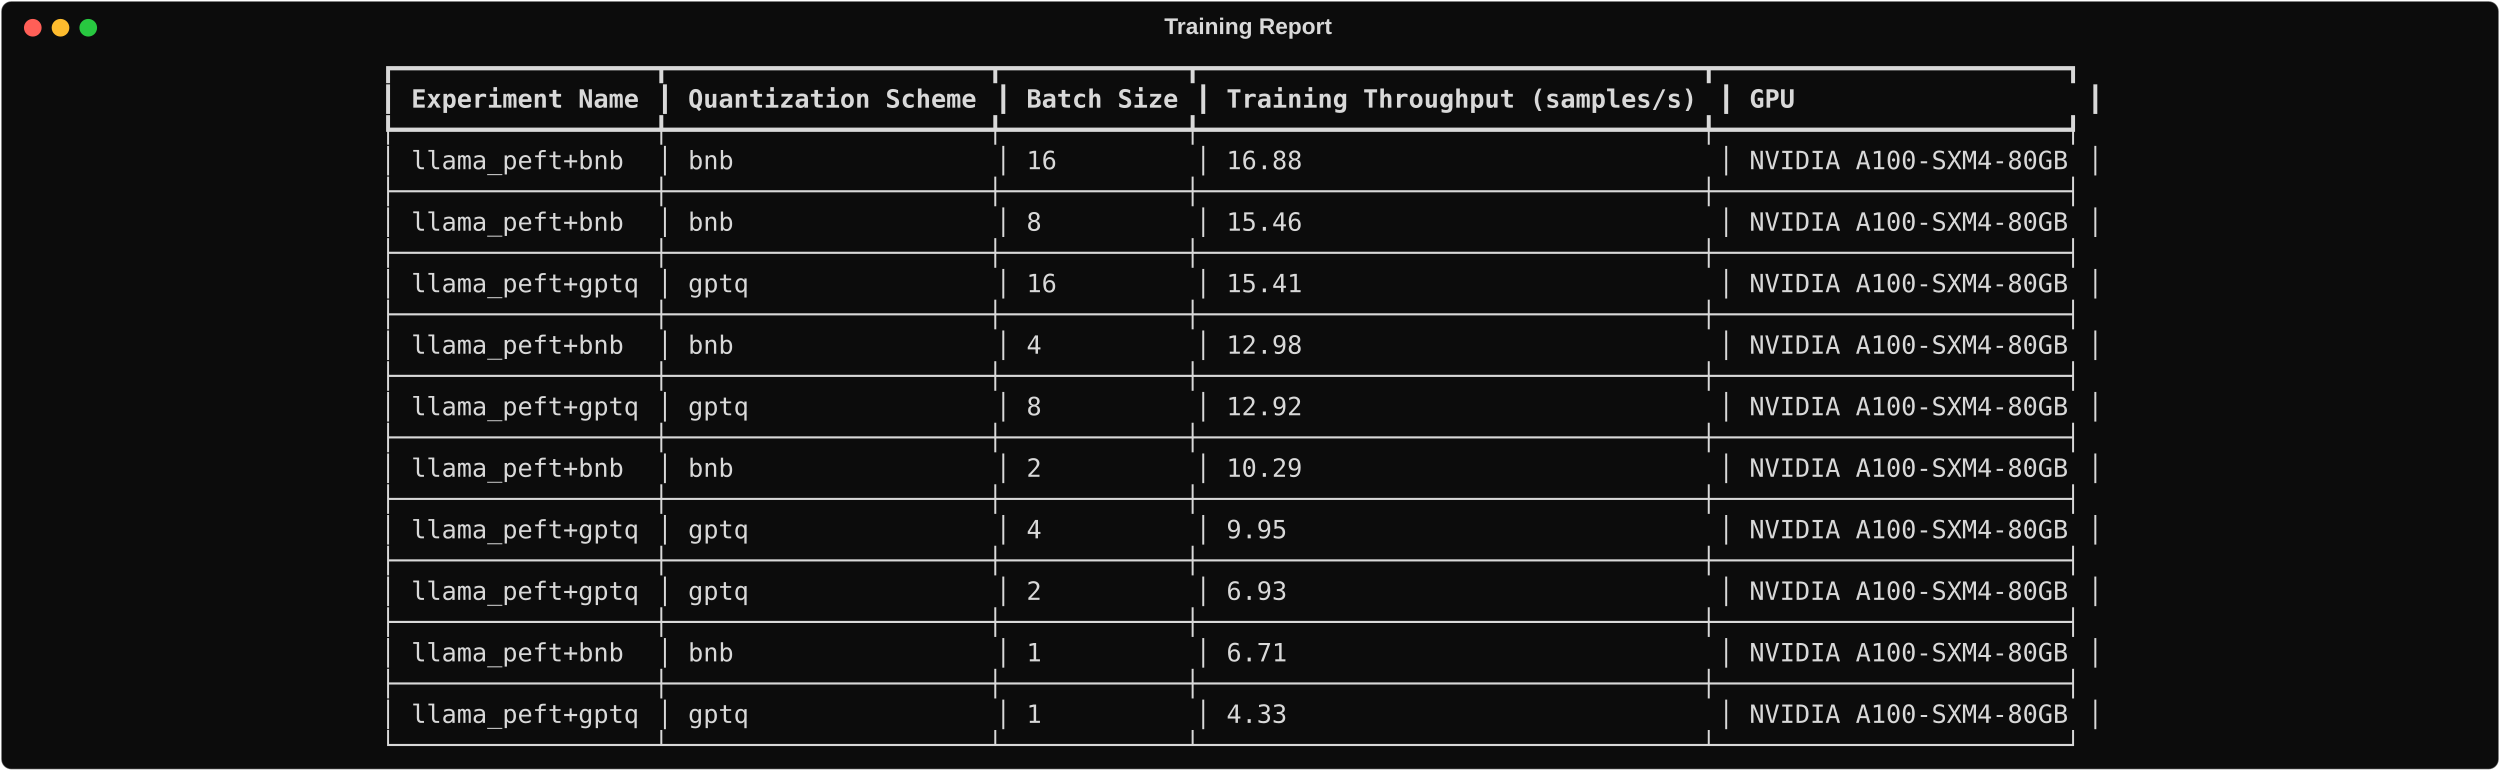
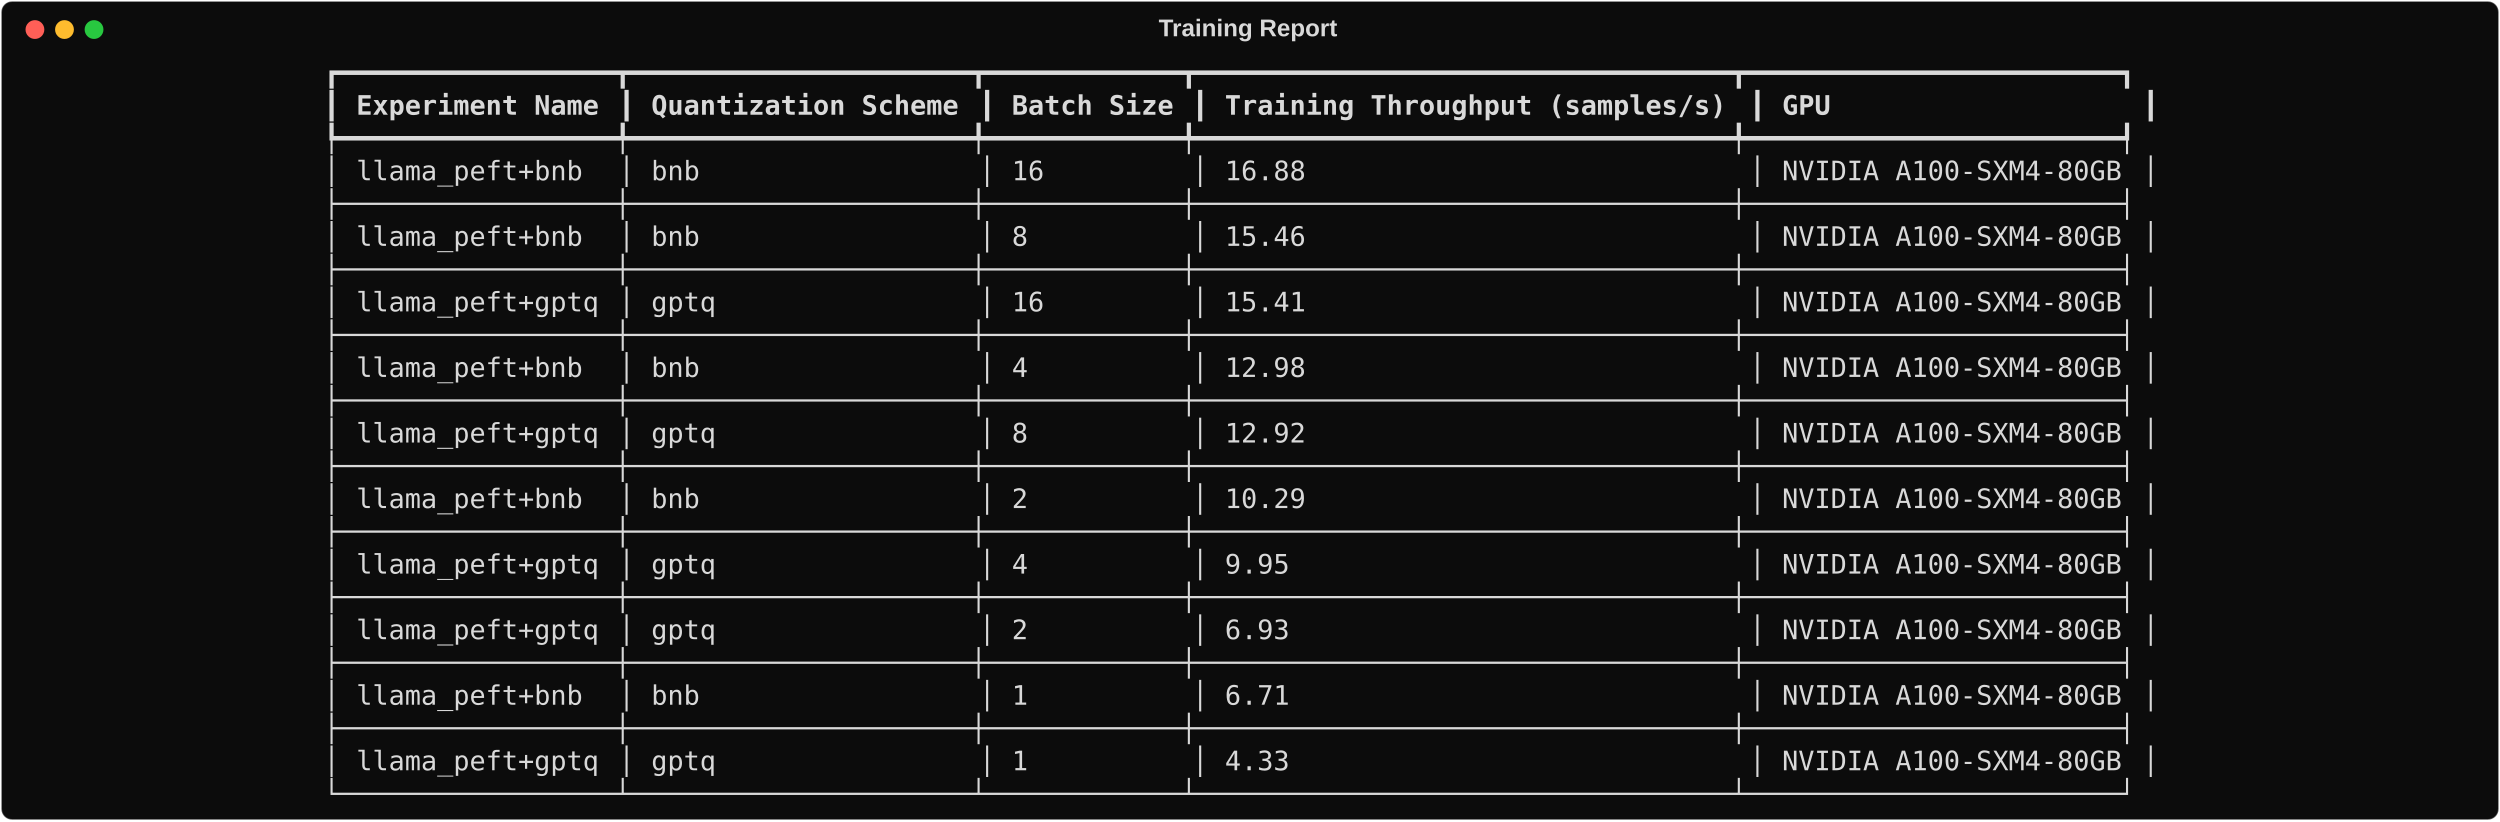
- <svg xmlns="http://www.w3.org/2000/svg" class="rich-terminal" viewBox="0 0 1983 611.2">
+ <svg xmlns="http://www.w3.org/2000/svg" class="rich-terminal" viewBox="0 0 1861 611.2">
  <style>

    @font-face {
        font-family: "Fira Code";
        src: local("FiraCode-Regular"),
                url("https://cdnjs.cloudflare.com/ajax/libs/firacode/6.2.0/woff2/FiraCode-Regular.woff2") format("woff2"),
                url("https://cdnjs.cloudflare.com/ajax/libs/firacode/6.2.0/woff/FiraCode-Regular.woff") format("woff");
        font-style: normal;
        font-weight: 400;
    }
    @font-face {
        font-family: "Fira Code";
        src: local("FiraCode-Bold"),
                url("https://cdnjs.cloudflare.com/ajax/libs/firacode/6.2.0/woff2/FiraCode-Bold.woff2") format("woff2"),
                url("https://cdnjs.cloudflare.com/ajax/libs/firacode/6.2.0/woff/FiraCode-Bold.woff") format("woff");
        font-style: bold;
        font-weight: 700;
    }

-     .terminal-3386892781-matrix {
+     .terminal-901432621-matrix {
        font-family: Fira Code, monospace;
        font-size: 20px;
        line-height: 24.4px;
        font-variant-east-asian: full-width;
    }

-     .terminal-3386892781-title {
+     .terminal-901432621-title {
        font-size: 18px;
        font-weight: bold;
        font-family: arial;
    }

-     .terminal-3386892781-r1 { fill: #d9d9d9 }
- .terminal-3386892781-r2 { fill: #d9d9d9;font-weight: bold }
+     .terminal-901432621-r1 { fill: #d9d9d9 }
+ .terminal-901432621-r2 { fill: #d9d9d9;font-weight: bold }
    </style>
  <defs>
-     <clipPath id="terminal-3386892781-clip-terminal">
-       <rect x="0" y="0" width="1963.2" height="560.2" />
-     </clipPath>
-     <clipPath id="terminal-3386892781-line-0">
-       <rect x="0" y="1.5" width="1964.2" height="24.65" />
-     </clipPath>
-     <clipPath id="terminal-3386892781-line-1">
-       <rect x="0" y="25.9" width="1964.2" height="24.65" />
-     </clipPath>
-     <clipPath id="terminal-3386892781-line-2">
-       <rect x="0" y="50.3" width="1964.2" height="24.65" />
-     </clipPath>
-     <clipPath id="terminal-3386892781-line-3">
-       <rect x="0" y="74.7" width="1964.2" height="24.65" />
-     </clipPath>
-     <clipPath id="terminal-3386892781-line-4">
-       <rect x="0" y="99.1" width="1964.2" height="24.65" />
-     </clipPath>
-     <clipPath id="terminal-3386892781-line-5">
-       <rect x="0" y="123.5" width="1964.2" height="24.65" />
-     </clipPath>
-     <clipPath id="terminal-3386892781-line-6">
-       <rect x="0" y="147.9" width="1964.2" height="24.65" />
-     </clipPath>
-     <clipPath id="terminal-3386892781-line-7">
-       <rect x="0" y="172.3" width="1964.2" height="24.65" />
-     </clipPath>
-     <clipPath id="terminal-3386892781-line-8">
-       <rect x="0" y="196.7" width="1964.2" height="24.65" />
-     </clipPath>
-     <clipPath id="terminal-3386892781-line-9">
-       <rect x="0" y="221.1" width="1964.2" height="24.65" />
-     </clipPath>
-     <clipPath id="terminal-3386892781-line-10">
-       <rect x="0" y="245.5" width="1964.2" height="24.65" />
-     </clipPath>
-     <clipPath id="terminal-3386892781-line-11">
-       <rect x="0" y="269.9" width="1964.2" height="24.65" />
-     </clipPath>
-     <clipPath id="terminal-3386892781-line-12">
-       <rect x="0" y="294.3" width="1964.2" height="24.65" />
-     </clipPath>
-     <clipPath id="terminal-3386892781-line-13">
-       <rect x="0" y="318.7" width="1964.2" height="24.65" />
-     </clipPath>
-     <clipPath id="terminal-3386892781-line-14">
-       <rect x="0" y="343.1" width="1964.2" height="24.65" />
-     </clipPath>
-     <clipPath id="terminal-3386892781-line-15">
-       <rect x="0" y="367.5" width="1964.2" height="24.65" />
-     </clipPath>
-     <clipPath id="terminal-3386892781-line-16">
-       <rect x="0" y="391.9" width="1964.2" height="24.65" />
-     </clipPath>
-     <clipPath id="terminal-3386892781-line-17">
-       <rect x="0" y="416.3" width="1964.2" height="24.65" />
-     </clipPath>
-     <clipPath id="terminal-3386892781-line-18">
-       <rect x="0" y="440.7" width="1964.2" height="24.65" />
-     </clipPath>
-     <clipPath id="terminal-3386892781-line-19">
-       <rect x="0" y="465.1" width="1964.2" height="24.65" />
-     </clipPath>
-     <clipPath id="terminal-3386892781-line-20">
-       <rect x="0" y="489.5" width="1964.2" height="24.65" />
-     </clipPath>
-     <clipPath id="terminal-3386892781-line-21">
-       <rect x="0" y="513.9" width="1964.2" height="24.65" />
+     <clipPath id="terminal-901432621-clip-terminal">
+       <rect x="0" y="0" width="1841.2" height="560.2" />
+     </clipPath>
+     <clipPath id="terminal-901432621-line-0">
+       <rect x="0" y="1.5" width="1842.2" height="24.65" />
+     </clipPath>
+     <clipPath id="terminal-901432621-line-1">
+       <rect x="0" y="25.9" width="1842.2" height="24.65" />
+     </clipPath>
+     <clipPath id="terminal-901432621-line-2">
+       <rect x="0" y="50.3" width="1842.2" height="24.65" />
+     </clipPath>
+     <clipPath id="terminal-901432621-line-3">
+       <rect x="0" y="74.7" width="1842.2" height="24.65" />
+     </clipPath>
+     <clipPath id="terminal-901432621-line-4">
+       <rect x="0" y="99.1" width="1842.2" height="24.65" />
+     </clipPath>
+     <clipPath id="terminal-901432621-line-5">
+       <rect x="0" y="123.5" width="1842.2" height="24.65" />
+     </clipPath>
+     <clipPath id="terminal-901432621-line-6">
+       <rect x="0" y="147.9" width="1842.2" height="24.65" />
+     </clipPath>
+     <clipPath id="terminal-901432621-line-7">
+       <rect x="0" y="172.3" width="1842.2" height="24.65" />
+     </clipPath>
+     <clipPath id="terminal-901432621-line-8">
+       <rect x="0" y="196.7" width="1842.2" height="24.65" />
+     </clipPath>
+     <clipPath id="terminal-901432621-line-9">
+       <rect x="0" y="221.1" width="1842.2" height="24.65" />
+     </clipPath>
+     <clipPath id="terminal-901432621-line-10">
+       <rect x="0" y="245.5" width="1842.2" height="24.65" />
+     </clipPath>
+     <clipPath id="terminal-901432621-line-11">
+       <rect x="0" y="269.9" width="1842.2" height="24.65" />
+     </clipPath>
+     <clipPath id="terminal-901432621-line-12">
+       <rect x="0" y="294.3" width="1842.2" height="24.65" />
+     </clipPath>
+     <clipPath id="terminal-901432621-line-13">
+       <rect x="0" y="318.7" width="1842.2" height="24.65" />
+     </clipPath>
+     <clipPath id="terminal-901432621-line-14">
+       <rect x="0" y="343.1" width="1842.2" height="24.65" />
+     </clipPath>
+     <clipPath id="terminal-901432621-line-15">
+       <rect x="0" y="367.5" width="1842.2" height="24.65" />
+     </clipPath>
+     <clipPath id="terminal-901432621-line-16">
+       <rect x="0" y="391.9" width="1842.2" height="24.65" />
+     </clipPath>
+     <clipPath id="terminal-901432621-line-17">
+       <rect x="0" y="416.3" width="1842.2" height="24.65" />
+     </clipPath>
+     <clipPath id="terminal-901432621-line-18">
+       <rect x="0" y="440.7" width="1842.2" height="24.65" />
+     </clipPath>
+     <clipPath id="terminal-901432621-line-19">
+       <rect x="0" y="465.1" width="1842.2" height="24.65" />
+     </clipPath>
+     <clipPath id="terminal-901432621-line-20">
+       <rect x="0" y="489.5" width="1842.2" height="24.65" />
+     </clipPath>
+     <clipPath id="terminal-901432621-line-21">
+       <rect x="0" y="513.9" width="1842.2" height="24.65" />
    </clipPath>
  </defs>
-   <rect fill="#0c0c0c" stroke="rgba(255,255,255,0.35)" stroke-width="1" x="1" y="1" width="1981" height="609.2" rx="8" />
-   <text class="terminal-3386892781-title" fill="#d9d9d9" text-anchor="middle" x="990" y="27">Training Report</text>
+   <rect fill="#0c0c0c" stroke="rgba(255,255,255,0.35)" stroke-width="1" x="1" y="1" width="1859" height="609.2" rx="8" />
+   <text class="terminal-901432621-title" fill="#d9d9d9" text-anchor="middle" x="929" y="27">Training Report</text>
  <g transform="translate(26,22)">
    <circle cx="0" cy="0" r="7" fill="#ff5f57" />
    <circle cx="22" cy="0" r="7" fill="#febc2e" />
    <circle cx="44" cy="0" r="7" fill="#28c840" />
  </g>
-   <g transform="translate(9, 41)" clip-path="url(#terminal-3386892781-clip-terminal)">
-     <g class="terminal-3386892781-matrix">
-       <text class="terminal-3386892781-r1" x="292.8" y="20" textLength="1366.4" clip-path="url(#terminal-3386892781-line-0)">┏━━━━━━━━━━━━━━━━━┳━━━━━━━━━━━━━━━━━━━━━┳━━━━━━━━━━━━┳━━━━━━━━━━━━━━━━━━━━━━━━━━━━━━━━━┳━━━━━━━━━━━━━━━━━━━━━━━┓</text>
-       <text class="terminal-3386892781-r1" x="1964.2" y="20" textLength="12.2" clip-path="url(#terminal-3386892781-line-0)">
- </text>
-       <text class="terminal-3386892781-r1" x="292.8" y="44.4" textLength="12.2" clip-path="url(#terminal-3386892781-line-1)">┃</text>
-       <text class="terminal-3386892781-r2" x="317.2" y="44.4" textLength="183" clip-path="url(#terminal-3386892781-line-1)">Experiment Name</text>
-       <text class="terminal-3386892781-r1" x="512.4" y="44.4" textLength="12.2" clip-path="url(#terminal-3386892781-line-1)">┃</text>
-       <text class="terminal-3386892781-r2" x="536.8" y="44.4" textLength="231.8" clip-path="url(#terminal-3386892781-line-1)">Quantization Scheme</text>
-       <text class="terminal-3386892781-r1" x="780.8" y="44.4" textLength="12.2" clip-path="url(#terminal-3386892781-line-1)">┃</text>
-       <text class="terminal-3386892781-r2" x="805.2" y="44.4" textLength="122" clip-path="url(#terminal-3386892781-line-1)">Batch Size</text>
-       <text class="terminal-3386892781-r1" x="939.4" y="44.4" textLength="12.2" clip-path="url(#terminal-3386892781-line-1)">┃</text>
-       <text class="terminal-3386892781-r2" x="963.8" y="44.4" textLength="378.2" clip-path="url(#terminal-3386892781-line-1)">Training Throughput (samples/s)</text>
-       <text class="terminal-3386892781-r1" x="1354.2" y="44.4" textLength="12.2" clip-path="url(#terminal-3386892781-line-1)">┃</text>
-       <text class="terminal-3386892781-r2" x="1378.6" y="44.4" textLength="256.2" clip-path="url(#terminal-3386892781-line-1)">                  GPU</text>
-       <text class="terminal-3386892781-r1" x="1647" y="44.4" textLength="12.2" clip-path="url(#terminal-3386892781-line-1)">┃</text>
-       <text class="terminal-3386892781-r1" x="1964.2" y="44.4" textLength="12.2" clip-path="url(#terminal-3386892781-line-1)">
- </text>
-       <text class="terminal-3386892781-r1" x="292.8" y="68.8" textLength="1366.4" clip-path="url(#terminal-3386892781-line-2)">┡━━━━━━━━━━━━━━━━━╇━━━━━━━━━━━━━━━━━━━━━╇━━━━━━━━━━━━╇━━━━━━━━━━━━━━━━━━━━━━━━━━━━━━━━━╇━━━━━━━━━━━━━━━━━━━━━━━┩</text>
-       <text class="terminal-3386892781-r1" x="1964.2" y="68.8" textLength="12.2" clip-path="url(#terminal-3386892781-line-2)">
- </text>
-       <text class="terminal-3386892781-r1" x="292.8" y="93.2" textLength="12.2" clip-path="url(#terminal-3386892781-line-3)">│</text>
-       <text class="terminal-3386892781-r1" x="317.2" y="93.2" textLength="183" clip-path="url(#terminal-3386892781-line-3)">llama_peft+bnb </text>
-       <text class="terminal-3386892781-r1" x="512.4" y="93.2" textLength="12.2" clip-path="url(#terminal-3386892781-line-3)">│</text>
-       <text class="terminal-3386892781-r1" x="536.8" y="93.2" textLength="231.8" clip-path="url(#terminal-3386892781-line-3)">                bnb</text>
-       <text class="terminal-3386892781-r1" x="780.8" y="93.2" textLength="12.2" clip-path="url(#terminal-3386892781-line-3)">│</text>
-       <text class="terminal-3386892781-r1" x="805.2" y="93.2" textLength="122" clip-path="url(#terminal-3386892781-line-3)">        16</text>
-       <text class="terminal-3386892781-r1" x="939.4" y="93.2" textLength="12.2" clip-path="url(#terminal-3386892781-line-3)">│</text>
-       <text class="terminal-3386892781-r1" x="963.8" y="93.2" textLength="378.2" clip-path="url(#terminal-3386892781-line-3)">                          16.88</text>
-       <text class="terminal-3386892781-r1" x="1354.2" y="93.2" textLength="12.2" clip-path="url(#terminal-3386892781-line-3)">│</text>
-       <text class="terminal-3386892781-r1" x="1378.6" y="93.2" textLength="256.2" clip-path="url(#terminal-3386892781-line-3)">NVIDIA A100-SXM4-80GB</text>
-       <text class="terminal-3386892781-r1" x="1647" y="93.2" textLength="12.2" clip-path="url(#terminal-3386892781-line-3)">│</text>
-       <text class="terminal-3386892781-r1" x="1964.2" y="93.2" textLength="12.2" clip-path="url(#terminal-3386892781-line-3)">
- </text>
-       <text class="terminal-3386892781-r1" x="292.8" y="117.6" textLength="1366.4" clip-path="url(#terminal-3386892781-line-4)">├─────────────────┼─────────────────────┼────────────┼─────────────────────────────────┼───────────────────────┤</text>
-       <text class="terminal-3386892781-r1" x="1964.2" y="117.6" textLength="12.2" clip-path="url(#terminal-3386892781-line-4)">
- </text>
-       <text class="terminal-3386892781-r1" x="292.8" y="142" textLength="12.2" clip-path="url(#terminal-3386892781-line-5)">│</text>
-       <text class="terminal-3386892781-r1" x="317.2" y="142" textLength="183" clip-path="url(#terminal-3386892781-line-5)">llama_peft+bnb </text>
-       <text class="terminal-3386892781-r1" x="512.4" y="142" textLength="12.2" clip-path="url(#terminal-3386892781-line-5)">│</text>
-       <text class="terminal-3386892781-r1" x="536.8" y="142" textLength="231.8" clip-path="url(#terminal-3386892781-line-5)">                bnb</text>
-       <text class="terminal-3386892781-r1" x="780.8" y="142" textLength="12.2" clip-path="url(#terminal-3386892781-line-5)">│</text>
-       <text class="terminal-3386892781-r1" x="805.2" y="142" textLength="122" clip-path="url(#terminal-3386892781-line-5)">         8</text>
-       <text class="terminal-3386892781-r1" x="939.4" y="142" textLength="12.2" clip-path="url(#terminal-3386892781-line-5)">│</text>
-       <text class="terminal-3386892781-r1" x="963.8" y="142" textLength="378.2" clip-path="url(#terminal-3386892781-line-5)">                          15.46</text>
-       <text class="terminal-3386892781-r1" x="1354.2" y="142" textLength="12.2" clip-path="url(#terminal-3386892781-line-5)">│</text>
-       <text class="terminal-3386892781-r1" x="1378.6" y="142" textLength="256.2" clip-path="url(#terminal-3386892781-line-5)">NVIDIA A100-SXM4-80GB</text>
-       <text class="terminal-3386892781-r1" x="1647" y="142" textLength="12.2" clip-path="url(#terminal-3386892781-line-5)">│</text>
-       <text class="terminal-3386892781-r1" x="1964.2" y="142" textLength="12.2" clip-path="url(#terminal-3386892781-line-5)">
- </text>
-       <text class="terminal-3386892781-r1" x="292.8" y="166.4" textLength="1366.4" clip-path="url(#terminal-3386892781-line-6)">├─────────────────┼─────────────────────┼────────────┼─────────────────────────────────┼───────────────────────┤</text>
-       <text class="terminal-3386892781-r1" x="1964.2" y="166.4" textLength="12.2" clip-path="url(#terminal-3386892781-line-6)">
- </text>
-       <text class="terminal-3386892781-r1" x="292.8" y="190.8" textLength="12.2" clip-path="url(#terminal-3386892781-line-7)">│</text>
-       <text class="terminal-3386892781-r1" x="317.2" y="190.8" textLength="183" clip-path="url(#terminal-3386892781-line-7)">llama_peft+gptq</text>
-       <text class="terminal-3386892781-r1" x="512.4" y="190.8" textLength="12.2" clip-path="url(#terminal-3386892781-line-7)">│</text>
-       <text class="terminal-3386892781-r1" x="536.8" y="190.8" textLength="231.8" clip-path="url(#terminal-3386892781-line-7)">               gptq</text>
-       <text class="terminal-3386892781-r1" x="780.8" y="190.8" textLength="12.2" clip-path="url(#terminal-3386892781-line-7)">│</text>
-       <text class="terminal-3386892781-r1" x="805.2" y="190.8" textLength="122" clip-path="url(#terminal-3386892781-line-7)">        16</text>
-       <text class="terminal-3386892781-r1" x="939.4" y="190.8" textLength="12.2" clip-path="url(#terminal-3386892781-line-7)">│</text>
-       <text class="terminal-3386892781-r1" x="963.8" y="190.8" textLength="378.2" clip-path="url(#terminal-3386892781-line-7)">                          15.41</text>
-       <text class="terminal-3386892781-r1" x="1354.2" y="190.8" textLength="12.2" clip-path="url(#terminal-3386892781-line-7)">│</text>
-       <text class="terminal-3386892781-r1" x="1378.6" y="190.8" textLength="256.2" clip-path="url(#terminal-3386892781-line-7)">NVIDIA A100-SXM4-80GB</text>
-       <text class="terminal-3386892781-r1" x="1647" y="190.8" textLength="12.2" clip-path="url(#terminal-3386892781-line-7)">│</text>
-       <text class="terminal-3386892781-r1" x="1964.2" y="190.8" textLength="12.2" clip-path="url(#terminal-3386892781-line-7)">
- </text>
-       <text class="terminal-3386892781-r1" x="292.8" y="215.2" textLength="1366.4" clip-path="url(#terminal-3386892781-line-8)">├─────────────────┼─────────────────────┼────────────┼─────────────────────────────────┼───────────────────────┤</text>
-       <text class="terminal-3386892781-r1" x="1964.2" y="215.2" textLength="12.2" clip-path="url(#terminal-3386892781-line-8)">
- </text>
-       <text class="terminal-3386892781-r1" x="292.8" y="239.6" textLength="12.2" clip-path="url(#terminal-3386892781-line-9)">│</text>
-       <text class="terminal-3386892781-r1" x="317.2" y="239.6" textLength="183" clip-path="url(#terminal-3386892781-line-9)">llama_peft+bnb </text>
-       <text class="terminal-3386892781-r1" x="512.4" y="239.6" textLength="12.2" clip-path="url(#terminal-3386892781-line-9)">│</text>
-       <text class="terminal-3386892781-r1" x="536.8" y="239.6" textLength="231.8" clip-path="url(#terminal-3386892781-line-9)">                bnb</text>
-       <text class="terminal-3386892781-r1" x="780.8" y="239.6" textLength="12.2" clip-path="url(#terminal-3386892781-line-9)">│</text>
-       <text class="terminal-3386892781-r1" x="805.2" y="239.6" textLength="122" clip-path="url(#terminal-3386892781-line-9)">         4</text>
-       <text class="terminal-3386892781-r1" x="939.4" y="239.6" textLength="12.2" clip-path="url(#terminal-3386892781-line-9)">│</text>
-       <text class="terminal-3386892781-r1" x="963.8" y="239.6" textLength="378.2" clip-path="url(#terminal-3386892781-line-9)">                          12.98</text>
-       <text class="terminal-3386892781-r1" x="1354.2" y="239.6" textLength="12.2" clip-path="url(#terminal-3386892781-line-9)">│</text>
-       <text class="terminal-3386892781-r1" x="1378.6" y="239.6" textLength="256.2" clip-path="url(#terminal-3386892781-line-9)">NVIDIA A100-SXM4-80GB</text>
-       <text class="terminal-3386892781-r1" x="1647" y="239.6" textLength="12.2" clip-path="url(#terminal-3386892781-line-9)">│</text>
-       <text class="terminal-3386892781-r1" x="1964.2" y="239.6" textLength="12.2" clip-path="url(#terminal-3386892781-line-9)">
- </text>
-       <text class="terminal-3386892781-r1" x="292.8" y="264" textLength="1366.4" clip-path="url(#terminal-3386892781-line-10)">├─────────────────┼─────────────────────┼────────────┼─────────────────────────────────┼───────────────────────┤</text>
-       <text class="terminal-3386892781-r1" x="1964.2" y="264" textLength="12.2" clip-path="url(#terminal-3386892781-line-10)">
- </text>
-       <text class="terminal-3386892781-r1" x="292.8" y="288.4" textLength="12.2" clip-path="url(#terminal-3386892781-line-11)">│</text>
-       <text class="terminal-3386892781-r1" x="317.2" y="288.4" textLength="183" clip-path="url(#terminal-3386892781-line-11)">llama_peft+gptq</text>
-       <text class="terminal-3386892781-r1" x="512.4" y="288.4" textLength="12.2" clip-path="url(#terminal-3386892781-line-11)">│</text>
-       <text class="terminal-3386892781-r1" x="536.8" y="288.4" textLength="231.8" clip-path="url(#terminal-3386892781-line-11)">               gptq</text>
-       <text class="terminal-3386892781-r1" x="780.8" y="288.4" textLength="12.2" clip-path="url(#terminal-3386892781-line-11)">│</text>
-       <text class="terminal-3386892781-r1" x="805.2" y="288.4" textLength="122" clip-path="url(#terminal-3386892781-line-11)">         8</text>
-       <text class="terminal-3386892781-r1" x="939.4" y="288.4" textLength="12.2" clip-path="url(#terminal-3386892781-line-11)">│</text>
-       <text class="terminal-3386892781-r1" x="963.8" y="288.4" textLength="378.2" clip-path="url(#terminal-3386892781-line-11)">                          12.92</text>
-       <text class="terminal-3386892781-r1" x="1354.2" y="288.4" textLength="12.2" clip-path="url(#terminal-3386892781-line-11)">│</text>
-       <text class="terminal-3386892781-r1" x="1378.6" y="288.4" textLength="256.2" clip-path="url(#terminal-3386892781-line-11)">NVIDIA A100-SXM4-80GB</text>
-       <text class="terminal-3386892781-r1" x="1647" y="288.4" textLength="12.2" clip-path="url(#terminal-3386892781-line-11)">│</text>
-       <text class="terminal-3386892781-r1" x="1964.2" y="288.4" textLength="12.2" clip-path="url(#terminal-3386892781-line-11)">
- </text>
-       <text class="terminal-3386892781-r1" x="292.8" y="312.8" textLength="1366.4" clip-path="url(#terminal-3386892781-line-12)">├─────────────────┼─────────────────────┼────────────┼─────────────────────────────────┼───────────────────────┤</text>
-       <text class="terminal-3386892781-r1" x="1964.2" y="312.8" textLength="12.2" clip-path="url(#terminal-3386892781-line-12)">
- </text>
-       <text class="terminal-3386892781-r1" x="292.8" y="337.2" textLength="12.2" clip-path="url(#terminal-3386892781-line-13)">│</text>
-       <text class="terminal-3386892781-r1" x="317.2" y="337.2" textLength="183" clip-path="url(#terminal-3386892781-line-13)">llama_peft+bnb </text>
-       <text class="terminal-3386892781-r1" x="512.4" y="337.2" textLength="12.2" clip-path="url(#terminal-3386892781-line-13)">│</text>
-       <text class="terminal-3386892781-r1" x="536.8" y="337.2" textLength="231.8" clip-path="url(#terminal-3386892781-line-13)">                bnb</text>
-       <text class="terminal-3386892781-r1" x="780.8" y="337.2" textLength="12.2" clip-path="url(#terminal-3386892781-line-13)">│</text>
-       <text class="terminal-3386892781-r1" x="805.2" y="337.2" textLength="122" clip-path="url(#terminal-3386892781-line-13)">         2</text>
-       <text class="terminal-3386892781-r1" x="939.4" y="337.2" textLength="12.2" clip-path="url(#terminal-3386892781-line-13)">│</text>
-       <text class="terminal-3386892781-r1" x="963.8" y="337.2" textLength="378.2" clip-path="url(#terminal-3386892781-line-13)">                          10.29</text>
-       <text class="terminal-3386892781-r1" x="1354.2" y="337.2" textLength="12.2" clip-path="url(#terminal-3386892781-line-13)">│</text>
-       <text class="terminal-3386892781-r1" x="1378.6" y="337.2" textLength="256.2" clip-path="url(#terminal-3386892781-line-13)">NVIDIA A100-SXM4-80GB</text>
-       <text class="terminal-3386892781-r1" x="1647" y="337.2" textLength="12.2" clip-path="url(#terminal-3386892781-line-13)">│</text>
-       <text class="terminal-3386892781-r1" x="1964.2" y="337.2" textLength="12.2" clip-path="url(#terminal-3386892781-line-13)">
- </text>
-       <text class="terminal-3386892781-r1" x="292.8" y="361.6" textLength="1366.4" clip-path="url(#terminal-3386892781-line-14)">├─────────────────┼─────────────────────┼────────────┼─────────────────────────────────┼───────────────────────┤</text>
-       <text class="terminal-3386892781-r1" x="1964.2" y="361.6" textLength="12.2" clip-path="url(#terminal-3386892781-line-14)">
- </text>
-       <text class="terminal-3386892781-r1" x="292.8" y="386" textLength="12.2" clip-path="url(#terminal-3386892781-line-15)">│</text>
-       <text class="terminal-3386892781-r1" x="317.2" y="386" textLength="183" clip-path="url(#terminal-3386892781-line-15)">llama_peft+gptq</text>
-       <text class="terminal-3386892781-r1" x="512.4" y="386" textLength="12.2" clip-path="url(#terminal-3386892781-line-15)">│</text>
-       <text class="terminal-3386892781-r1" x="536.8" y="386" textLength="231.8" clip-path="url(#terminal-3386892781-line-15)">               gptq</text>
-       <text class="terminal-3386892781-r1" x="780.8" y="386" textLength="12.2" clip-path="url(#terminal-3386892781-line-15)">│</text>
-       <text class="terminal-3386892781-r1" x="805.2" y="386" textLength="122" clip-path="url(#terminal-3386892781-line-15)">         4</text>
-       <text class="terminal-3386892781-r1" x="939.4" y="386" textLength="12.2" clip-path="url(#terminal-3386892781-line-15)">│</text>
-       <text class="terminal-3386892781-r1" x="963.8" y="386" textLength="378.2" clip-path="url(#terminal-3386892781-line-15)">                           9.95</text>
-       <text class="terminal-3386892781-r1" x="1354.2" y="386" textLength="12.2" clip-path="url(#terminal-3386892781-line-15)">│</text>
-       <text class="terminal-3386892781-r1" x="1378.6" y="386" textLength="256.2" clip-path="url(#terminal-3386892781-line-15)">NVIDIA A100-SXM4-80GB</text>
-       <text class="terminal-3386892781-r1" x="1647" y="386" textLength="12.2" clip-path="url(#terminal-3386892781-line-15)">│</text>
-       <text class="terminal-3386892781-r1" x="1964.2" y="386" textLength="12.2" clip-path="url(#terminal-3386892781-line-15)">
- </text>
-       <text class="terminal-3386892781-r1" x="292.8" y="410.4" textLength="1366.4" clip-path="url(#terminal-3386892781-line-16)">├─────────────────┼─────────────────────┼────────────┼─────────────────────────────────┼───────────────────────┤</text>
-       <text class="terminal-3386892781-r1" x="1964.2" y="410.4" textLength="12.2" clip-path="url(#terminal-3386892781-line-16)">
- </text>
-       <text class="terminal-3386892781-r1" x="292.8" y="434.8" textLength="12.2" clip-path="url(#terminal-3386892781-line-17)">│</text>
-       <text class="terminal-3386892781-r1" x="317.2" y="434.8" textLength="183" clip-path="url(#terminal-3386892781-line-17)">llama_peft+gptq</text>
-       <text class="terminal-3386892781-r1" x="512.4" y="434.8" textLength="12.2" clip-path="url(#terminal-3386892781-line-17)">│</text>
-       <text class="terminal-3386892781-r1" x="536.8" y="434.8" textLength="231.8" clip-path="url(#terminal-3386892781-line-17)">               gptq</text>
-       <text class="terminal-3386892781-r1" x="780.8" y="434.8" textLength="12.2" clip-path="url(#terminal-3386892781-line-17)">│</text>
-       <text class="terminal-3386892781-r1" x="805.2" y="434.8" textLength="122" clip-path="url(#terminal-3386892781-line-17)">         2</text>
-       <text class="terminal-3386892781-r1" x="939.4" y="434.8" textLength="12.2" clip-path="url(#terminal-3386892781-line-17)">│</text>
-       <text class="terminal-3386892781-r1" x="963.8" y="434.8" textLength="378.2" clip-path="url(#terminal-3386892781-line-17)">                           6.93</text>
-       <text class="terminal-3386892781-r1" x="1354.2" y="434.8" textLength="12.2" clip-path="url(#terminal-3386892781-line-17)">│</text>
-       <text class="terminal-3386892781-r1" x="1378.6" y="434.8" textLength="256.2" clip-path="url(#terminal-3386892781-line-17)">NVIDIA A100-SXM4-80GB</text>
-       <text class="terminal-3386892781-r1" x="1647" y="434.8" textLength="12.2" clip-path="url(#terminal-3386892781-line-17)">│</text>
-       <text class="terminal-3386892781-r1" x="1964.2" y="434.8" textLength="12.2" clip-path="url(#terminal-3386892781-line-17)">
- </text>
-       <text class="terminal-3386892781-r1" x="292.8" y="459.2" textLength="1366.4" clip-path="url(#terminal-3386892781-line-18)">├─────────────────┼─────────────────────┼────────────┼─────────────────────────────────┼───────────────────────┤</text>
-       <text class="terminal-3386892781-r1" x="1964.2" y="459.2" textLength="12.2" clip-path="url(#terminal-3386892781-line-18)">
- </text>
-       <text class="terminal-3386892781-r1" x="292.8" y="483.6" textLength="12.2" clip-path="url(#terminal-3386892781-line-19)">│</text>
-       <text class="terminal-3386892781-r1" x="317.2" y="483.6" textLength="183" clip-path="url(#terminal-3386892781-line-19)">llama_peft+bnb </text>
-       <text class="terminal-3386892781-r1" x="512.4" y="483.6" textLength="12.2" clip-path="url(#terminal-3386892781-line-19)">│</text>
-       <text class="terminal-3386892781-r1" x="536.8" y="483.6" textLength="231.8" clip-path="url(#terminal-3386892781-line-19)">                bnb</text>
-       <text class="terminal-3386892781-r1" x="780.8" y="483.6" textLength="12.2" clip-path="url(#terminal-3386892781-line-19)">│</text>
-       <text class="terminal-3386892781-r1" x="805.2" y="483.6" textLength="122" clip-path="url(#terminal-3386892781-line-19)">         1</text>
-       <text class="terminal-3386892781-r1" x="939.4" y="483.6" textLength="12.2" clip-path="url(#terminal-3386892781-line-19)">│</text>
-       <text class="terminal-3386892781-r1" x="963.8" y="483.6" textLength="378.2" clip-path="url(#terminal-3386892781-line-19)">                           6.71</text>
-       <text class="terminal-3386892781-r1" x="1354.2" y="483.6" textLength="12.2" clip-path="url(#terminal-3386892781-line-19)">│</text>
-       <text class="terminal-3386892781-r1" x="1378.6" y="483.6" textLength="256.2" clip-path="url(#terminal-3386892781-line-19)">NVIDIA A100-SXM4-80GB</text>
-       <text class="terminal-3386892781-r1" x="1647" y="483.6" textLength="12.2" clip-path="url(#terminal-3386892781-line-19)">│</text>
-       <text class="terminal-3386892781-r1" x="1964.2" y="483.6" textLength="12.2" clip-path="url(#terminal-3386892781-line-19)">
- </text>
-       <text class="terminal-3386892781-r1" x="292.8" y="508" textLength="1366.4" clip-path="url(#terminal-3386892781-line-20)">├─────────────────┼─────────────────────┼────────────┼─────────────────────────────────┼───────────────────────┤</text>
-       <text class="terminal-3386892781-r1" x="1964.2" y="508" textLength="12.2" clip-path="url(#terminal-3386892781-line-20)">
- </text>
-       <text class="terminal-3386892781-r1" x="292.8" y="532.4" textLength="12.2" clip-path="url(#terminal-3386892781-line-21)">│</text>
-       <text class="terminal-3386892781-r1" x="317.2" y="532.4" textLength="183" clip-path="url(#terminal-3386892781-line-21)">llama_peft+gptq</text>
-       <text class="terminal-3386892781-r1" x="512.4" y="532.4" textLength="12.2" clip-path="url(#terminal-3386892781-line-21)">│</text>
-       <text class="terminal-3386892781-r1" x="536.8" y="532.4" textLength="231.8" clip-path="url(#terminal-3386892781-line-21)">               gptq</text>
-       <text class="terminal-3386892781-r1" x="780.8" y="532.4" textLength="12.2" clip-path="url(#terminal-3386892781-line-21)">│</text>
-       <text class="terminal-3386892781-r1" x="805.2" y="532.4" textLength="122" clip-path="url(#terminal-3386892781-line-21)">         1</text>
-       <text class="terminal-3386892781-r1" x="939.4" y="532.4" textLength="12.2" clip-path="url(#terminal-3386892781-line-21)">│</text>
-       <text class="terminal-3386892781-r1" x="963.8" y="532.4" textLength="378.2" clip-path="url(#terminal-3386892781-line-21)">                           4.33</text>
-       <text class="terminal-3386892781-r1" x="1354.2" y="532.4" textLength="12.2" clip-path="url(#terminal-3386892781-line-21)">│</text>
-       <text class="terminal-3386892781-r1" x="1378.6" y="532.4" textLength="256.2" clip-path="url(#terminal-3386892781-line-21)">NVIDIA A100-SXM4-80GB</text>
-       <text class="terminal-3386892781-r1" x="1647" y="532.4" textLength="12.2" clip-path="url(#terminal-3386892781-line-21)">│</text>
-       <text class="terminal-3386892781-r1" x="1964.2" y="532.4" textLength="12.2" clip-path="url(#terminal-3386892781-line-21)">
- </text>
-       <text class="terminal-3386892781-r1" x="292.8" y="556.8" textLength="1366.4" clip-path="url(#terminal-3386892781-line-22)">└─────────────────┴─────────────────────┴────────────┴─────────────────────────────────┴───────────────────────┘</text>
-       <text class="terminal-3386892781-r1" x="1964.2" y="556.8" textLength="12.2" clip-path="url(#terminal-3386892781-line-22)">
+   <g transform="translate(9, 41)" clip-path="url(#terminal-901432621-clip-terminal)">
+     <g class="terminal-901432621-matrix">
+       <text class="terminal-901432621-r1" x="231.8" y="20" textLength="1366.4" clip-path="url(#terminal-901432621-line-0)">┏━━━━━━━━━━━━━━━━━┳━━━━━━━━━━━━━━━━━━━━━┳━━━━━━━━━━━━┳━━━━━━━━━━━━━━━━━━━━━━━━━━━━━━━━━┳━━━━━━━━━━━━━━━━━━━━━━━┓</text>
+       <text class="terminal-901432621-r1" x="1842.2" y="20" textLength="12.2" clip-path="url(#terminal-901432621-line-0)">
+ </text>
+       <text class="terminal-901432621-r1" x="231.8" y="44.4" textLength="12.2" clip-path="url(#terminal-901432621-line-1)">┃</text>
+       <text class="terminal-901432621-r2" x="256.2" y="44.4" textLength="183" clip-path="url(#terminal-901432621-line-1)">Experiment Name</text>
+       <text class="terminal-901432621-r1" x="451.4" y="44.4" textLength="12.2" clip-path="url(#terminal-901432621-line-1)">┃</text>
+       <text class="terminal-901432621-r2" x="475.8" y="44.4" textLength="231.8" clip-path="url(#terminal-901432621-line-1)">Quantization Scheme</text>
+       <text class="terminal-901432621-r1" x="719.8" y="44.4" textLength="12.2" clip-path="url(#terminal-901432621-line-1)">┃</text>
+       <text class="terminal-901432621-r2" x="744.2" y="44.4" textLength="122" clip-path="url(#terminal-901432621-line-1)">Batch Size</text>
+       <text class="terminal-901432621-r1" x="878.4" y="44.4" textLength="12.2" clip-path="url(#terminal-901432621-line-1)">┃</text>
+       <text class="terminal-901432621-r2" x="902.8" y="44.4" textLength="378.2" clip-path="url(#terminal-901432621-line-1)">Training Throughput (samples/s)</text>
+       <text class="terminal-901432621-r1" x="1293.2" y="44.4" textLength="12.2" clip-path="url(#terminal-901432621-line-1)">┃</text>
+       <text class="terminal-901432621-r2" x="1317.6" y="44.4" textLength="256.2" clip-path="url(#terminal-901432621-line-1)">                  GPU</text>
+       <text class="terminal-901432621-r1" x="1586" y="44.4" textLength="12.2" clip-path="url(#terminal-901432621-line-1)">┃</text>
+       <text class="terminal-901432621-r1" x="1842.2" y="44.4" textLength="12.2" clip-path="url(#terminal-901432621-line-1)">
+ </text>
+       <text class="terminal-901432621-r1" x="231.8" y="68.8" textLength="1366.4" clip-path="url(#terminal-901432621-line-2)">┡━━━━━━━━━━━━━━━━━╇━━━━━━━━━━━━━━━━━━━━━╇━━━━━━━━━━━━╇━━━━━━━━━━━━━━━━━━━━━━━━━━━━━━━━━╇━━━━━━━━━━━━━━━━━━━━━━━┩</text>
+       <text class="terminal-901432621-r1" x="1842.2" y="68.8" textLength="12.2" clip-path="url(#terminal-901432621-line-2)">
+ </text>
+       <text class="terminal-901432621-r1" x="231.8" y="93.2" textLength="12.2" clip-path="url(#terminal-901432621-line-3)">│</text>
+       <text class="terminal-901432621-r1" x="256.2" y="93.2" textLength="183" clip-path="url(#terminal-901432621-line-3)">llama_peft+bnb </text>
+       <text class="terminal-901432621-r1" x="451.4" y="93.2" textLength="12.2" clip-path="url(#terminal-901432621-line-3)">│</text>
+       <text class="terminal-901432621-r1" x="475.8" y="93.2" textLength="231.8" clip-path="url(#terminal-901432621-line-3)">                bnb</text>
+       <text class="terminal-901432621-r1" x="719.8" y="93.2" textLength="12.2" clip-path="url(#terminal-901432621-line-3)">│</text>
+       <text class="terminal-901432621-r1" x="744.2" y="93.2" textLength="122" clip-path="url(#terminal-901432621-line-3)">        16</text>
+       <text class="terminal-901432621-r1" x="878.4" y="93.2" textLength="12.2" clip-path="url(#terminal-901432621-line-3)">│</text>
+       <text class="terminal-901432621-r1" x="902.8" y="93.2" textLength="378.2" clip-path="url(#terminal-901432621-line-3)">                          16.88</text>
+       <text class="terminal-901432621-r1" x="1293.2" y="93.2" textLength="12.2" clip-path="url(#terminal-901432621-line-3)">│</text>
+       <text class="terminal-901432621-r1" x="1317.6" y="93.2" textLength="256.2" clip-path="url(#terminal-901432621-line-3)">NVIDIA A100-SXM4-80GB</text>
+       <text class="terminal-901432621-r1" x="1586" y="93.2" textLength="12.2" clip-path="url(#terminal-901432621-line-3)">│</text>
+       <text class="terminal-901432621-r1" x="1842.2" y="93.2" textLength="12.2" clip-path="url(#terminal-901432621-line-3)">
+ </text>
+       <text class="terminal-901432621-r1" x="231.8" y="117.6" textLength="1366.4" clip-path="url(#terminal-901432621-line-4)">├─────────────────┼─────────────────────┼────────────┼─────────────────────────────────┼───────────────────────┤</text>
+       <text class="terminal-901432621-r1" x="1842.2" y="117.6" textLength="12.2" clip-path="url(#terminal-901432621-line-4)">
+ </text>
+       <text class="terminal-901432621-r1" x="231.8" y="142" textLength="12.2" clip-path="url(#terminal-901432621-line-5)">│</text>
+       <text class="terminal-901432621-r1" x="256.2" y="142" textLength="183" clip-path="url(#terminal-901432621-line-5)">llama_peft+bnb </text>
+       <text class="terminal-901432621-r1" x="451.4" y="142" textLength="12.2" clip-path="url(#terminal-901432621-line-5)">│</text>
+       <text class="terminal-901432621-r1" x="475.8" y="142" textLength="231.8" clip-path="url(#terminal-901432621-line-5)">                bnb</text>
+       <text class="terminal-901432621-r1" x="719.8" y="142" textLength="12.2" clip-path="url(#terminal-901432621-line-5)">│</text>
+       <text class="terminal-901432621-r1" x="744.2" y="142" textLength="122" clip-path="url(#terminal-901432621-line-5)">         8</text>
+       <text class="terminal-901432621-r1" x="878.4" y="142" textLength="12.2" clip-path="url(#terminal-901432621-line-5)">│</text>
+       <text class="terminal-901432621-r1" x="902.8" y="142" textLength="378.2" clip-path="url(#terminal-901432621-line-5)">                          15.46</text>
+       <text class="terminal-901432621-r1" x="1293.2" y="142" textLength="12.2" clip-path="url(#terminal-901432621-line-5)">│</text>
+       <text class="terminal-901432621-r1" x="1317.6" y="142" textLength="256.2" clip-path="url(#terminal-901432621-line-5)">NVIDIA A100-SXM4-80GB</text>
+       <text class="terminal-901432621-r1" x="1586" y="142" textLength="12.2" clip-path="url(#terminal-901432621-line-5)">│</text>
+       <text class="terminal-901432621-r1" x="1842.2" y="142" textLength="12.2" clip-path="url(#terminal-901432621-line-5)">
+ </text>
+       <text class="terminal-901432621-r1" x="231.8" y="166.4" textLength="1366.4" clip-path="url(#terminal-901432621-line-6)">├─────────────────┼─────────────────────┼────────────┼─────────────────────────────────┼───────────────────────┤</text>
+       <text class="terminal-901432621-r1" x="1842.2" y="166.4" textLength="12.2" clip-path="url(#terminal-901432621-line-6)">
+ </text>
+       <text class="terminal-901432621-r1" x="231.8" y="190.8" textLength="12.2" clip-path="url(#terminal-901432621-line-7)">│</text>
+       <text class="terminal-901432621-r1" x="256.2" y="190.8" textLength="183" clip-path="url(#terminal-901432621-line-7)">llama_peft+gptq</text>
+       <text class="terminal-901432621-r1" x="451.4" y="190.8" textLength="12.2" clip-path="url(#terminal-901432621-line-7)">│</text>
+       <text class="terminal-901432621-r1" x="475.8" y="190.8" textLength="231.8" clip-path="url(#terminal-901432621-line-7)">               gptq</text>
+       <text class="terminal-901432621-r1" x="719.8" y="190.8" textLength="12.2" clip-path="url(#terminal-901432621-line-7)">│</text>
+       <text class="terminal-901432621-r1" x="744.2" y="190.8" textLength="122" clip-path="url(#terminal-901432621-line-7)">        16</text>
+       <text class="terminal-901432621-r1" x="878.4" y="190.8" textLength="12.2" clip-path="url(#terminal-901432621-line-7)">│</text>
+       <text class="terminal-901432621-r1" x="902.8" y="190.8" textLength="378.2" clip-path="url(#terminal-901432621-line-7)">                          15.41</text>
+       <text class="terminal-901432621-r1" x="1293.2" y="190.8" textLength="12.2" clip-path="url(#terminal-901432621-line-7)">│</text>
+       <text class="terminal-901432621-r1" x="1317.6" y="190.8" textLength="256.2" clip-path="url(#terminal-901432621-line-7)">NVIDIA A100-SXM4-80GB</text>
+       <text class="terminal-901432621-r1" x="1586" y="190.8" textLength="12.2" clip-path="url(#terminal-901432621-line-7)">│</text>
+       <text class="terminal-901432621-r1" x="1842.2" y="190.8" textLength="12.2" clip-path="url(#terminal-901432621-line-7)">
+ </text>
+       <text class="terminal-901432621-r1" x="231.8" y="215.2" textLength="1366.4" clip-path="url(#terminal-901432621-line-8)">├─────────────────┼─────────────────────┼────────────┼─────────────────────────────────┼───────────────────────┤</text>
+       <text class="terminal-901432621-r1" x="1842.2" y="215.2" textLength="12.2" clip-path="url(#terminal-901432621-line-8)">
+ </text>
+       <text class="terminal-901432621-r1" x="231.8" y="239.6" textLength="12.2" clip-path="url(#terminal-901432621-line-9)">│</text>
+       <text class="terminal-901432621-r1" x="256.2" y="239.6" textLength="183" clip-path="url(#terminal-901432621-line-9)">llama_peft+bnb </text>
+       <text class="terminal-901432621-r1" x="451.4" y="239.6" textLength="12.2" clip-path="url(#terminal-901432621-line-9)">│</text>
+       <text class="terminal-901432621-r1" x="475.8" y="239.6" textLength="231.8" clip-path="url(#terminal-901432621-line-9)">                bnb</text>
+       <text class="terminal-901432621-r1" x="719.8" y="239.6" textLength="12.2" clip-path="url(#terminal-901432621-line-9)">│</text>
+       <text class="terminal-901432621-r1" x="744.2" y="239.6" textLength="122" clip-path="url(#terminal-901432621-line-9)">         4</text>
+       <text class="terminal-901432621-r1" x="878.4" y="239.6" textLength="12.2" clip-path="url(#terminal-901432621-line-9)">│</text>
+       <text class="terminal-901432621-r1" x="902.8" y="239.6" textLength="378.2" clip-path="url(#terminal-901432621-line-9)">                          12.98</text>
+       <text class="terminal-901432621-r1" x="1293.2" y="239.6" textLength="12.2" clip-path="url(#terminal-901432621-line-9)">│</text>
+       <text class="terminal-901432621-r1" x="1317.6" y="239.6" textLength="256.2" clip-path="url(#terminal-901432621-line-9)">NVIDIA A100-SXM4-80GB</text>
+       <text class="terminal-901432621-r1" x="1586" y="239.6" textLength="12.2" clip-path="url(#terminal-901432621-line-9)">│</text>
+       <text class="terminal-901432621-r1" x="1842.2" y="239.6" textLength="12.2" clip-path="url(#terminal-901432621-line-9)">
+ </text>
+       <text class="terminal-901432621-r1" x="231.8" y="264" textLength="1366.4" clip-path="url(#terminal-901432621-line-10)">├─────────────────┼─────────────────────┼────────────┼─────────────────────────────────┼───────────────────────┤</text>
+       <text class="terminal-901432621-r1" x="1842.2" y="264" textLength="12.2" clip-path="url(#terminal-901432621-line-10)">
+ </text>
+       <text class="terminal-901432621-r1" x="231.8" y="288.4" textLength="12.2" clip-path="url(#terminal-901432621-line-11)">│</text>
+       <text class="terminal-901432621-r1" x="256.2" y="288.4" textLength="183" clip-path="url(#terminal-901432621-line-11)">llama_peft+gptq</text>
+       <text class="terminal-901432621-r1" x="451.4" y="288.4" textLength="12.2" clip-path="url(#terminal-901432621-line-11)">│</text>
+       <text class="terminal-901432621-r1" x="475.8" y="288.4" textLength="231.8" clip-path="url(#terminal-901432621-line-11)">               gptq</text>
+       <text class="terminal-901432621-r1" x="719.8" y="288.4" textLength="12.2" clip-path="url(#terminal-901432621-line-11)">│</text>
+       <text class="terminal-901432621-r1" x="744.2" y="288.4" textLength="122" clip-path="url(#terminal-901432621-line-11)">         8</text>
+       <text class="terminal-901432621-r1" x="878.4" y="288.4" textLength="12.2" clip-path="url(#terminal-901432621-line-11)">│</text>
+       <text class="terminal-901432621-r1" x="902.8" y="288.4" textLength="378.2" clip-path="url(#terminal-901432621-line-11)">                          12.92</text>
+       <text class="terminal-901432621-r1" x="1293.2" y="288.4" textLength="12.2" clip-path="url(#terminal-901432621-line-11)">│</text>
+       <text class="terminal-901432621-r1" x="1317.6" y="288.4" textLength="256.2" clip-path="url(#terminal-901432621-line-11)">NVIDIA A100-SXM4-80GB</text>
+       <text class="terminal-901432621-r1" x="1586" y="288.4" textLength="12.2" clip-path="url(#terminal-901432621-line-11)">│</text>
+       <text class="terminal-901432621-r1" x="1842.2" y="288.4" textLength="12.2" clip-path="url(#terminal-901432621-line-11)">
+ </text>
+       <text class="terminal-901432621-r1" x="231.8" y="312.8" textLength="1366.4" clip-path="url(#terminal-901432621-line-12)">├─────────────────┼─────────────────────┼────────────┼─────────────────────────────────┼───────────────────────┤</text>
+       <text class="terminal-901432621-r1" x="1842.2" y="312.8" textLength="12.2" clip-path="url(#terminal-901432621-line-12)">
+ </text>
+       <text class="terminal-901432621-r1" x="231.8" y="337.2" textLength="12.2" clip-path="url(#terminal-901432621-line-13)">│</text>
+       <text class="terminal-901432621-r1" x="256.2" y="337.2" textLength="183" clip-path="url(#terminal-901432621-line-13)">llama_peft+bnb </text>
+       <text class="terminal-901432621-r1" x="451.4" y="337.2" textLength="12.2" clip-path="url(#terminal-901432621-line-13)">│</text>
+       <text class="terminal-901432621-r1" x="475.8" y="337.2" textLength="231.8" clip-path="url(#terminal-901432621-line-13)">                bnb</text>
+       <text class="terminal-901432621-r1" x="719.8" y="337.2" textLength="12.2" clip-path="url(#terminal-901432621-line-13)">│</text>
+       <text class="terminal-901432621-r1" x="744.2" y="337.2" textLength="122" clip-path="url(#terminal-901432621-line-13)">         2</text>
+       <text class="terminal-901432621-r1" x="878.4" y="337.2" textLength="12.2" clip-path="url(#terminal-901432621-line-13)">│</text>
+       <text class="terminal-901432621-r1" x="902.8" y="337.2" textLength="378.2" clip-path="url(#terminal-901432621-line-13)">                          10.29</text>
+       <text class="terminal-901432621-r1" x="1293.2" y="337.2" textLength="12.2" clip-path="url(#terminal-901432621-line-13)">│</text>
+       <text class="terminal-901432621-r1" x="1317.6" y="337.2" textLength="256.2" clip-path="url(#terminal-901432621-line-13)">NVIDIA A100-SXM4-80GB</text>
+       <text class="terminal-901432621-r1" x="1586" y="337.2" textLength="12.2" clip-path="url(#terminal-901432621-line-13)">│</text>
+       <text class="terminal-901432621-r1" x="1842.2" y="337.2" textLength="12.2" clip-path="url(#terminal-901432621-line-13)">
+ </text>
+       <text class="terminal-901432621-r1" x="231.8" y="361.6" textLength="1366.4" clip-path="url(#terminal-901432621-line-14)">├─────────────────┼─────────────────────┼────────────┼─────────────────────────────────┼───────────────────────┤</text>
+       <text class="terminal-901432621-r1" x="1842.2" y="361.6" textLength="12.2" clip-path="url(#terminal-901432621-line-14)">
+ </text>
+       <text class="terminal-901432621-r1" x="231.8" y="386" textLength="12.2" clip-path="url(#terminal-901432621-line-15)">│</text>
+       <text class="terminal-901432621-r1" x="256.2" y="386" textLength="183" clip-path="url(#terminal-901432621-line-15)">llama_peft+gptq</text>
+       <text class="terminal-901432621-r1" x="451.4" y="386" textLength="12.2" clip-path="url(#terminal-901432621-line-15)">│</text>
+       <text class="terminal-901432621-r1" x="475.8" y="386" textLength="231.8" clip-path="url(#terminal-901432621-line-15)">               gptq</text>
+       <text class="terminal-901432621-r1" x="719.8" y="386" textLength="12.2" clip-path="url(#terminal-901432621-line-15)">│</text>
+       <text class="terminal-901432621-r1" x="744.2" y="386" textLength="122" clip-path="url(#terminal-901432621-line-15)">         4</text>
+       <text class="terminal-901432621-r1" x="878.4" y="386" textLength="12.2" clip-path="url(#terminal-901432621-line-15)">│</text>
+       <text class="terminal-901432621-r1" x="902.8" y="386" textLength="378.2" clip-path="url(#terminal-901432621-line-15)">                           9.95</text>
+       <text class="terminal-901432621-r1" x="1293.2" y="386" textLength="12.2" clip-path="url(#terminal-901432621-line-15)">│</text>
+       <text class="terminal-901432621-r1" x="1317.6" y="386" textLength="256.2" clip-path="url(#terminal-901432621-line-15)">NVIDIA A100-SXM4-80GB</text>
+       <text class="terminal-901432621-r1" x="1586" y="386" textLength="12.2" clip-path="url(#terminal-901432621-line-15)">│</text>
+       <text class="terminal-901432621-r1" x="1842.2" y="386" textLength="12.2" clip-path="url(#terminal-901432621-line-15)">
+ </text>
+       <text class="terminal-901432621-r1" x="231.8" y="410.4" textLength="1366.4" clip-path="url(#terminal-901432621-line-16)">├─────────────────┼─────────────────────┼────────────┼─────────────────────────────────┼───────────────────────┤</text>
+       <text class="terminal-901432621-r1" x="1842.2" y="410.4" textLength="12.2" clip-path="url(#terminal-901432621-line-16)">
+ </text>
+       <text class="terminal-901432621-r1" x="231.8" y="434.8" textLength="12.2" clip-path="url(#terminal-901432621-line-17)">│</text>
+       <text class="terminal-901432621-r1" x="256.2" y="434.8" textLength="183" clip-path="url(#terminal-901432621-line-17)">llama_peft+gptq</text>
+       <text class="terminal-901432621-r1" x="451.4" y="434.8" textLength="12.2" clip-path="url(#terminal-901432621-line-17)">│</text>
+       <text class="terminal-901432621-r1" x="475.8" y="434.8" textLength="231.8" clip-path="url(#terminal-901432621-line-17)">               gptq</text>
+       <text class="terminal-901432621-r1" x="719.8" y="434.8" textLength="12.2" clip-path="url(#terminal-901432621-line-17)">│</text>
+       <text class="terminal-901432621-r1" x="744.2" y="434.8" textLength="122" clip-path="url(#terminal-901432621-line-17)">         2</text>
+       <text class="terminal-901432621-r1" x="878.4" y="434.8" textLength="12.2" clip-path="url(#terminal-901432621-line-17)">│</text>
+       <text class="terminal-901432621-r1" x="902.8" y="434.8" textLength="378.2" clip-path="url(#terminal-901432621-line-17)">                           6.93</text>
+       <text class="terminal-901432621-r1" x="1293.2" y="434.8" textLength="12.2" clip-path="url(#terminal-901432621-line-17)">│</text>
+       <text class="terminal-901432621-r1" x="1317.6" y="434.8" textLength="256.2" clip-path="url(#terminal-901432621-line-17)">NVIDIA A100-SXM4-80GB</text>
+       <text class="terminal-901432621-r1" x="1586" y="434.8" textLength="12.2" clip-path="url(#terminal-901432621-line-17)">│</text>
+       <text class="terminal-901432621-r1" x="1842.2" y="434.8" textLength="12.2" clip-path="url(#terminal-901432621-line-17)">
+ </text>
+       <text class="terminal-901432621-r1" x="231.8" y="459.2" textLength="1366.4" clip-path="url(#terminal-901432621-line-18)">├─────────────────┼─────────────────────┼────────────┼─────────────────────────────────┼───────────────────────┤</text>
+       <text class="terminal-901432621-r1" x="1842.2" y="459.2" textLength="12.2" clip-path="url(#terminal-901432621-line-18)">
+ </text>
+       <text class="terminal-901432621-r1" x="231.8" y="483.6" textLength="12.2" clip-path="url(#terminal-901432621-line-19)">│</text>
+       <text class="terminal-901432621-r1" x="256.2" y="483.6" textLength="183" clip-path="url(#terminal-901432621-line-19)">llama_peft+bnb </text>
+       <text class="terminal-901432621-r1" x="451.4" y="483.6" textLength="12.2" clip-path="url(#terminal-901432621-line-19)">│</text>
+       <text class="terminal-901432621-r1" x="475.8" y="483.6" textLength="231.8" clip-path="url(#terminal-901432621-line-19)">                bnb</text>
+       <text class="terminal-901432621-r1" x="719.8" y="483.6" textLength="12.2" clip-path="url(#terminal-901432621-line-19)">│</text>
+       <text class="terminal-901432621-r1" x="744.2" y="483.6" textLength="122" clip-path="url(#terminal-901432621-line-19)">         1</text>
+       <text class="terminal-901432621-r1" x="878.4" y="483.6" textLength="12.2" clip-path="url(#terminal-901432621-line-19)">│</text>
+       <text class="terminal-901432621-r1" x="902.8" y="483.6" textLength="378.2" clip-path="url(#terminal-901432621-line-19)">                           6.71</text>
+       <text class="terminal-901432621-r1" x="1293.2" y="483.6" textLength="12.2" clip-path="url(#terminal-901432621-line-19)">│</text>
+       <text class="terminal-901432621-r1" x="1317.6" y="483.6" textLength="256.2" clip-path="url(#terminal-901432621-line-19)">NVIDIA A100-SXM4-80GB</text>
+       <text class="terminal-901432621-r1" x="1586" y="483.6" textLength="12.2" clip-path="url(#terminal-901432621-line-19)">│</text>
+       <text class="terminal-901432621-r1" x="1842.2" y="483.6" textLength="12.2" clip-path="url(#terminal-901432621-line-19)">
+ </text>
+       <text class="terminal-901432621-r1" x="231.8" y="508" textLength="1366.4" clip-path="url(#terminal-901432621-line-20)">├─────────────────┼─────────────────────┼────────────┼─────────────────────────────────┼───────────────────────┤</text>
+       <text class="terminal-901432621-r1" x="1842.2" y="508" textLength="12.2" clip-path="url(#terminal-901432621-line-20)">
+ </text>
+       <text class="terminal-901432621-r1" x="231.8" y="532.4" textLength="12.2" clip-path="url(#terminal-901432621-line-21)">│</text>
+       <text class="terminal-901432621-r1" x="256.2" y="532.4" textLength="183" clip-path="url(#terminal-901432621-line-21)">llama_peft+gptq</text>
+       <text class="terminal-901432621-r1" x="451.4" y="532.4" textLength="12.2" clip-path="url(#terminal-901432621-line-21)">│</text>
+       <text class="terminal-901432621-r1" x="475.8" y="532.4" textLength="231.8" clip-path="url(#terminal-901432621-line-21)">               gptq</text>
+       <text class="terminal-901432621-r1" x="719.8" y="532.4" textLength="12.2" clip-path="url(#terminal-901432621-line-21)">│</text>
+       <text class="terminal-901432621-r1" x="744.2" y="532.4" textLength="122" clip-path="url(#terminal-901432621-line-21)">         1</text>
+       <text class="terminal-901432621-r1" x="878.4" y="532.4" textLength="12.2" clip-path="url(#terminal-901432621-line-21)">│</text>
+       <text class="terminal-901432621-r1" x="902.8" y="532.4" textLength="378.2" clip-path="url(#terminal-901432621-line-21)">                           4.33</text>
+       <text class="terminal-901432621-r1" x="1293.2" y="532.4" textLength="12.2" clip-path="url(#terminal-901432621-line-21)">│</text>
+       <text class="terminal-901432621-r1" x="1317.6" y="532.4" textLength="256.2" clip-path="url(#terminal-901432621-line-21)">NVIDIA A100-SXM4-80GB</text>
+       <text class="terminal-901432621-r1" x="1586" y="532.4" textLength="12.2" clip-path="url(#terminal-901432621-line-21)">│</text>
+       <text class="terminal-901432621-r1" x="1842.2" y="532.4" textLength="12.2" clip-path="url(#terminal-901432621-line-21)">
+ </text>
+       <text class="terminal-901432621-r1" x="231.8" y="556.8" textLength="1366.4" clip-path="url(#terminal-901432621-line-22)">└─────────────────┴─────────────────────┴────────────┴─────────────────────────────────┴───────────────────────┘</text>
+       <text class="terminal-901432621-r1" x="1842.2" y="556.8" textLength="12.2" clip-path="url(#terminal-901432621-line-22)">
</text>
    </g>
  </g>
</svg>
